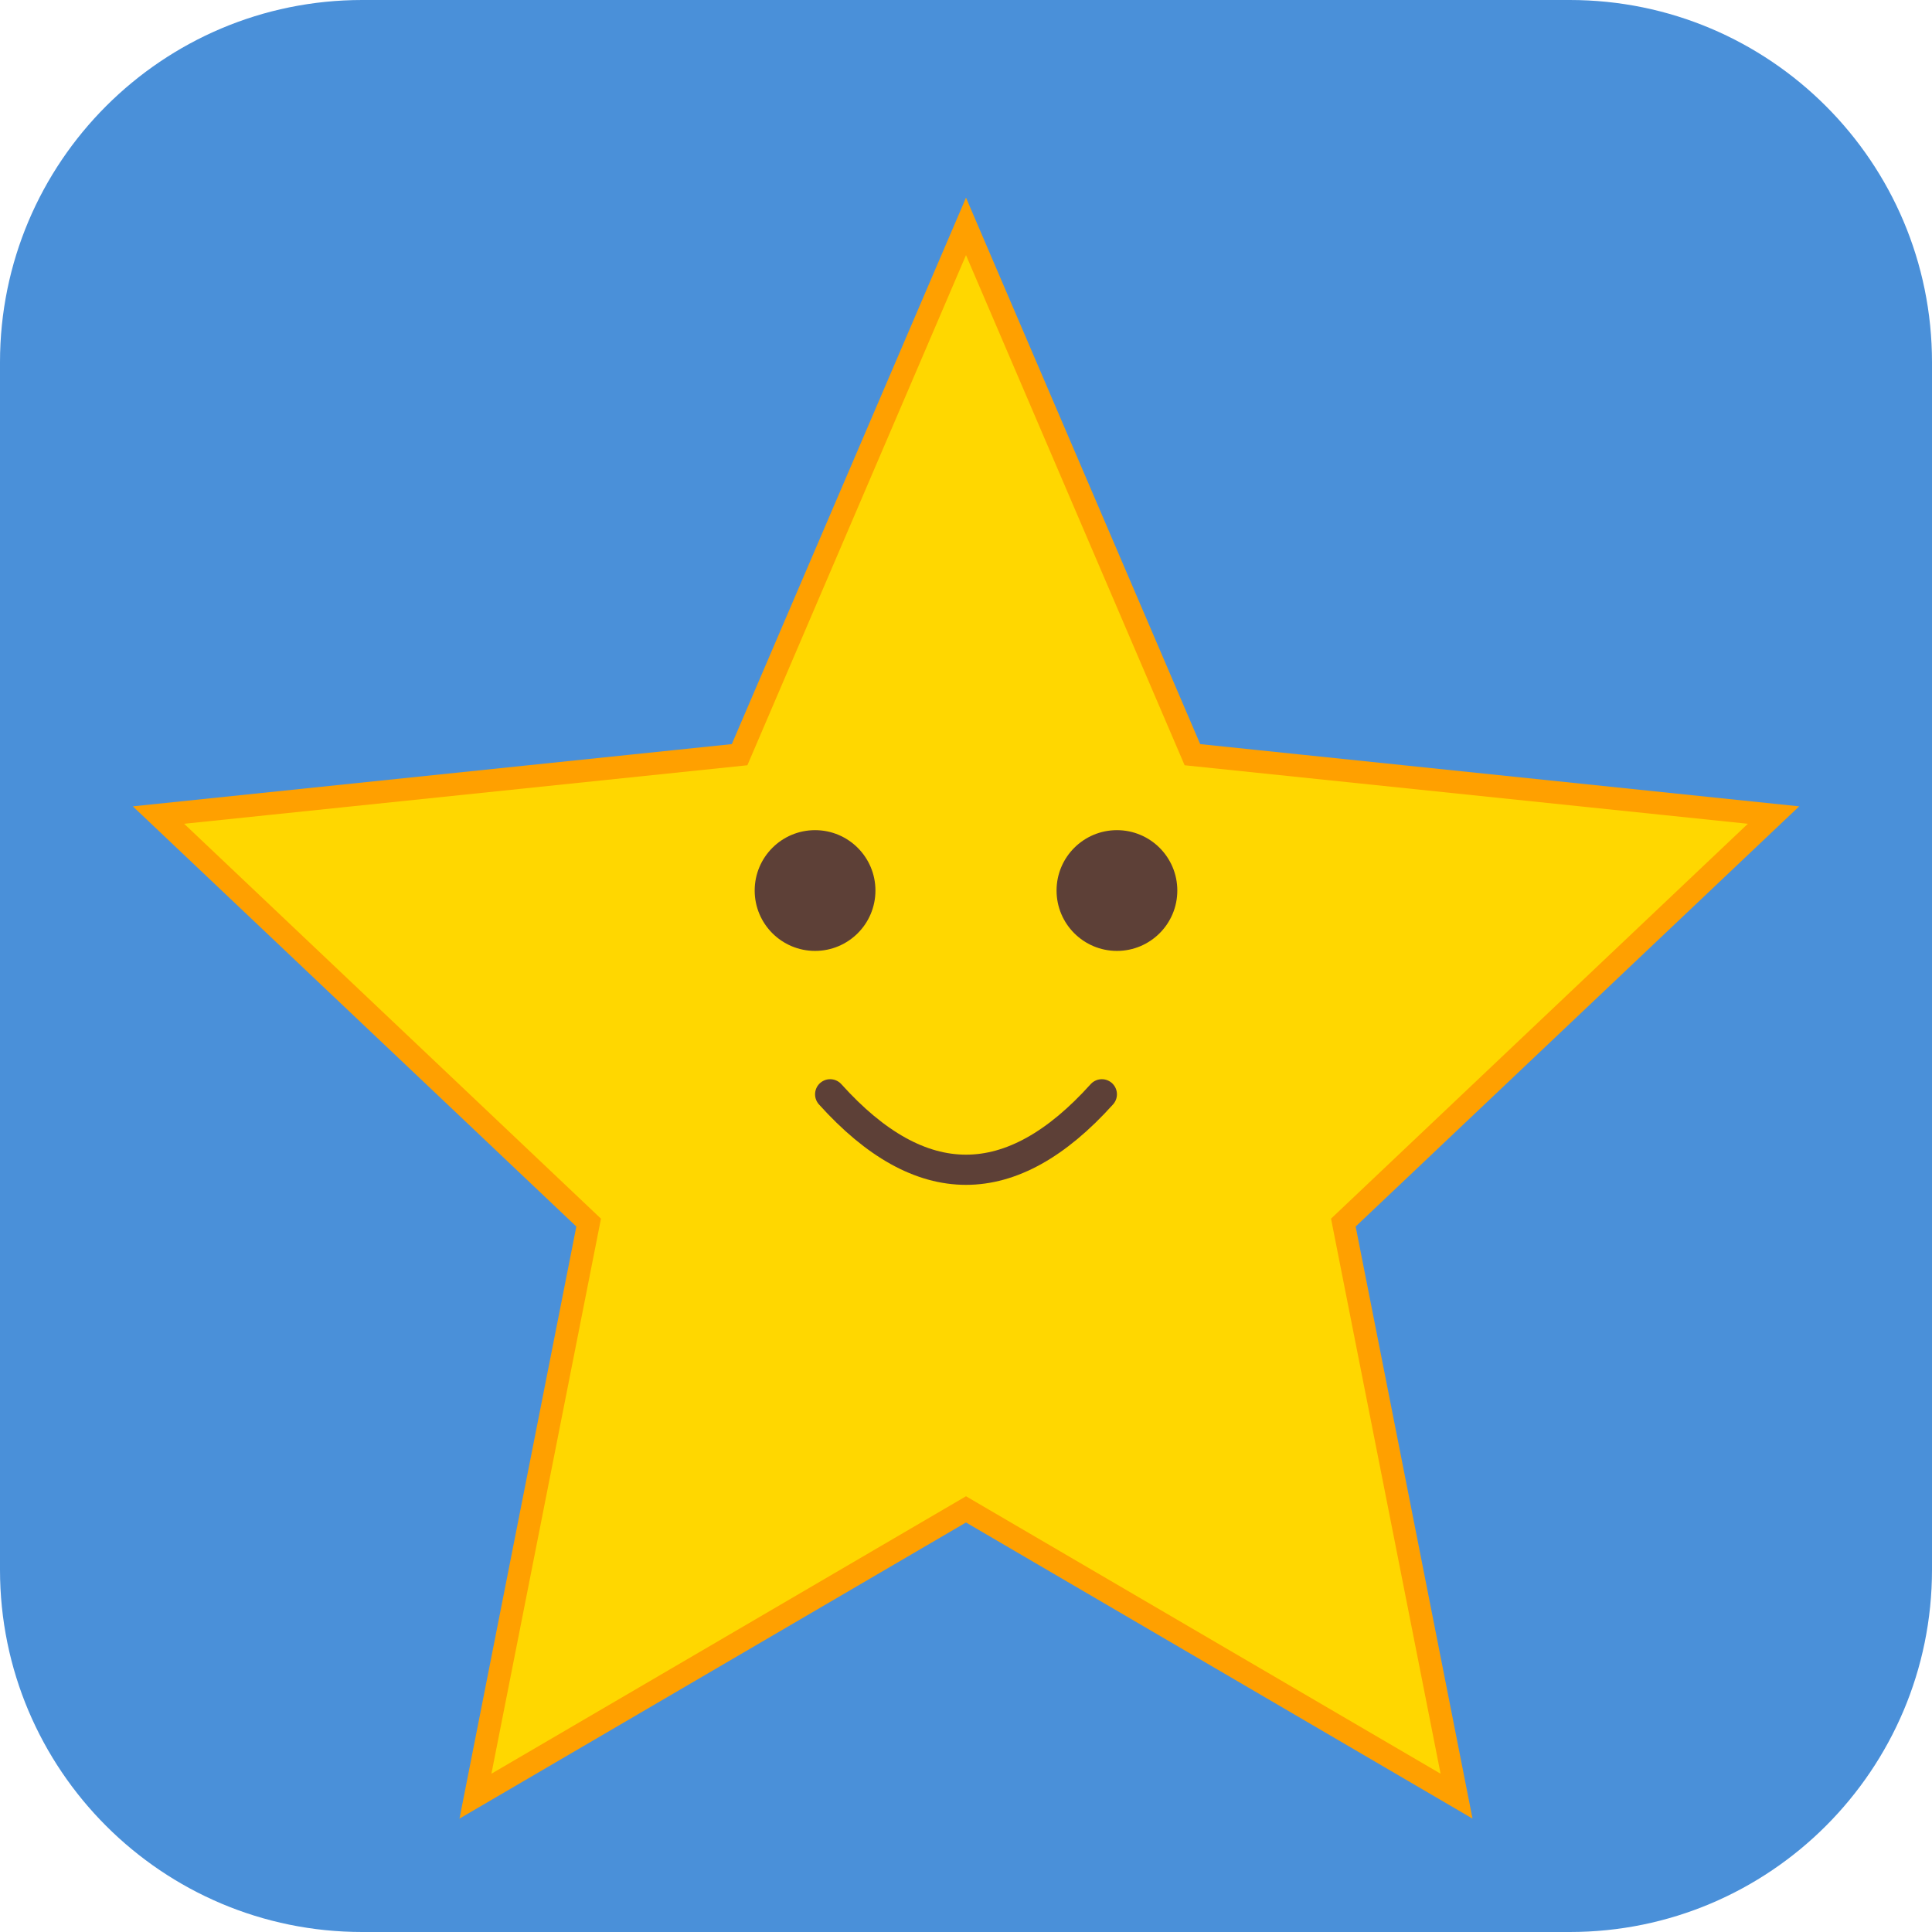
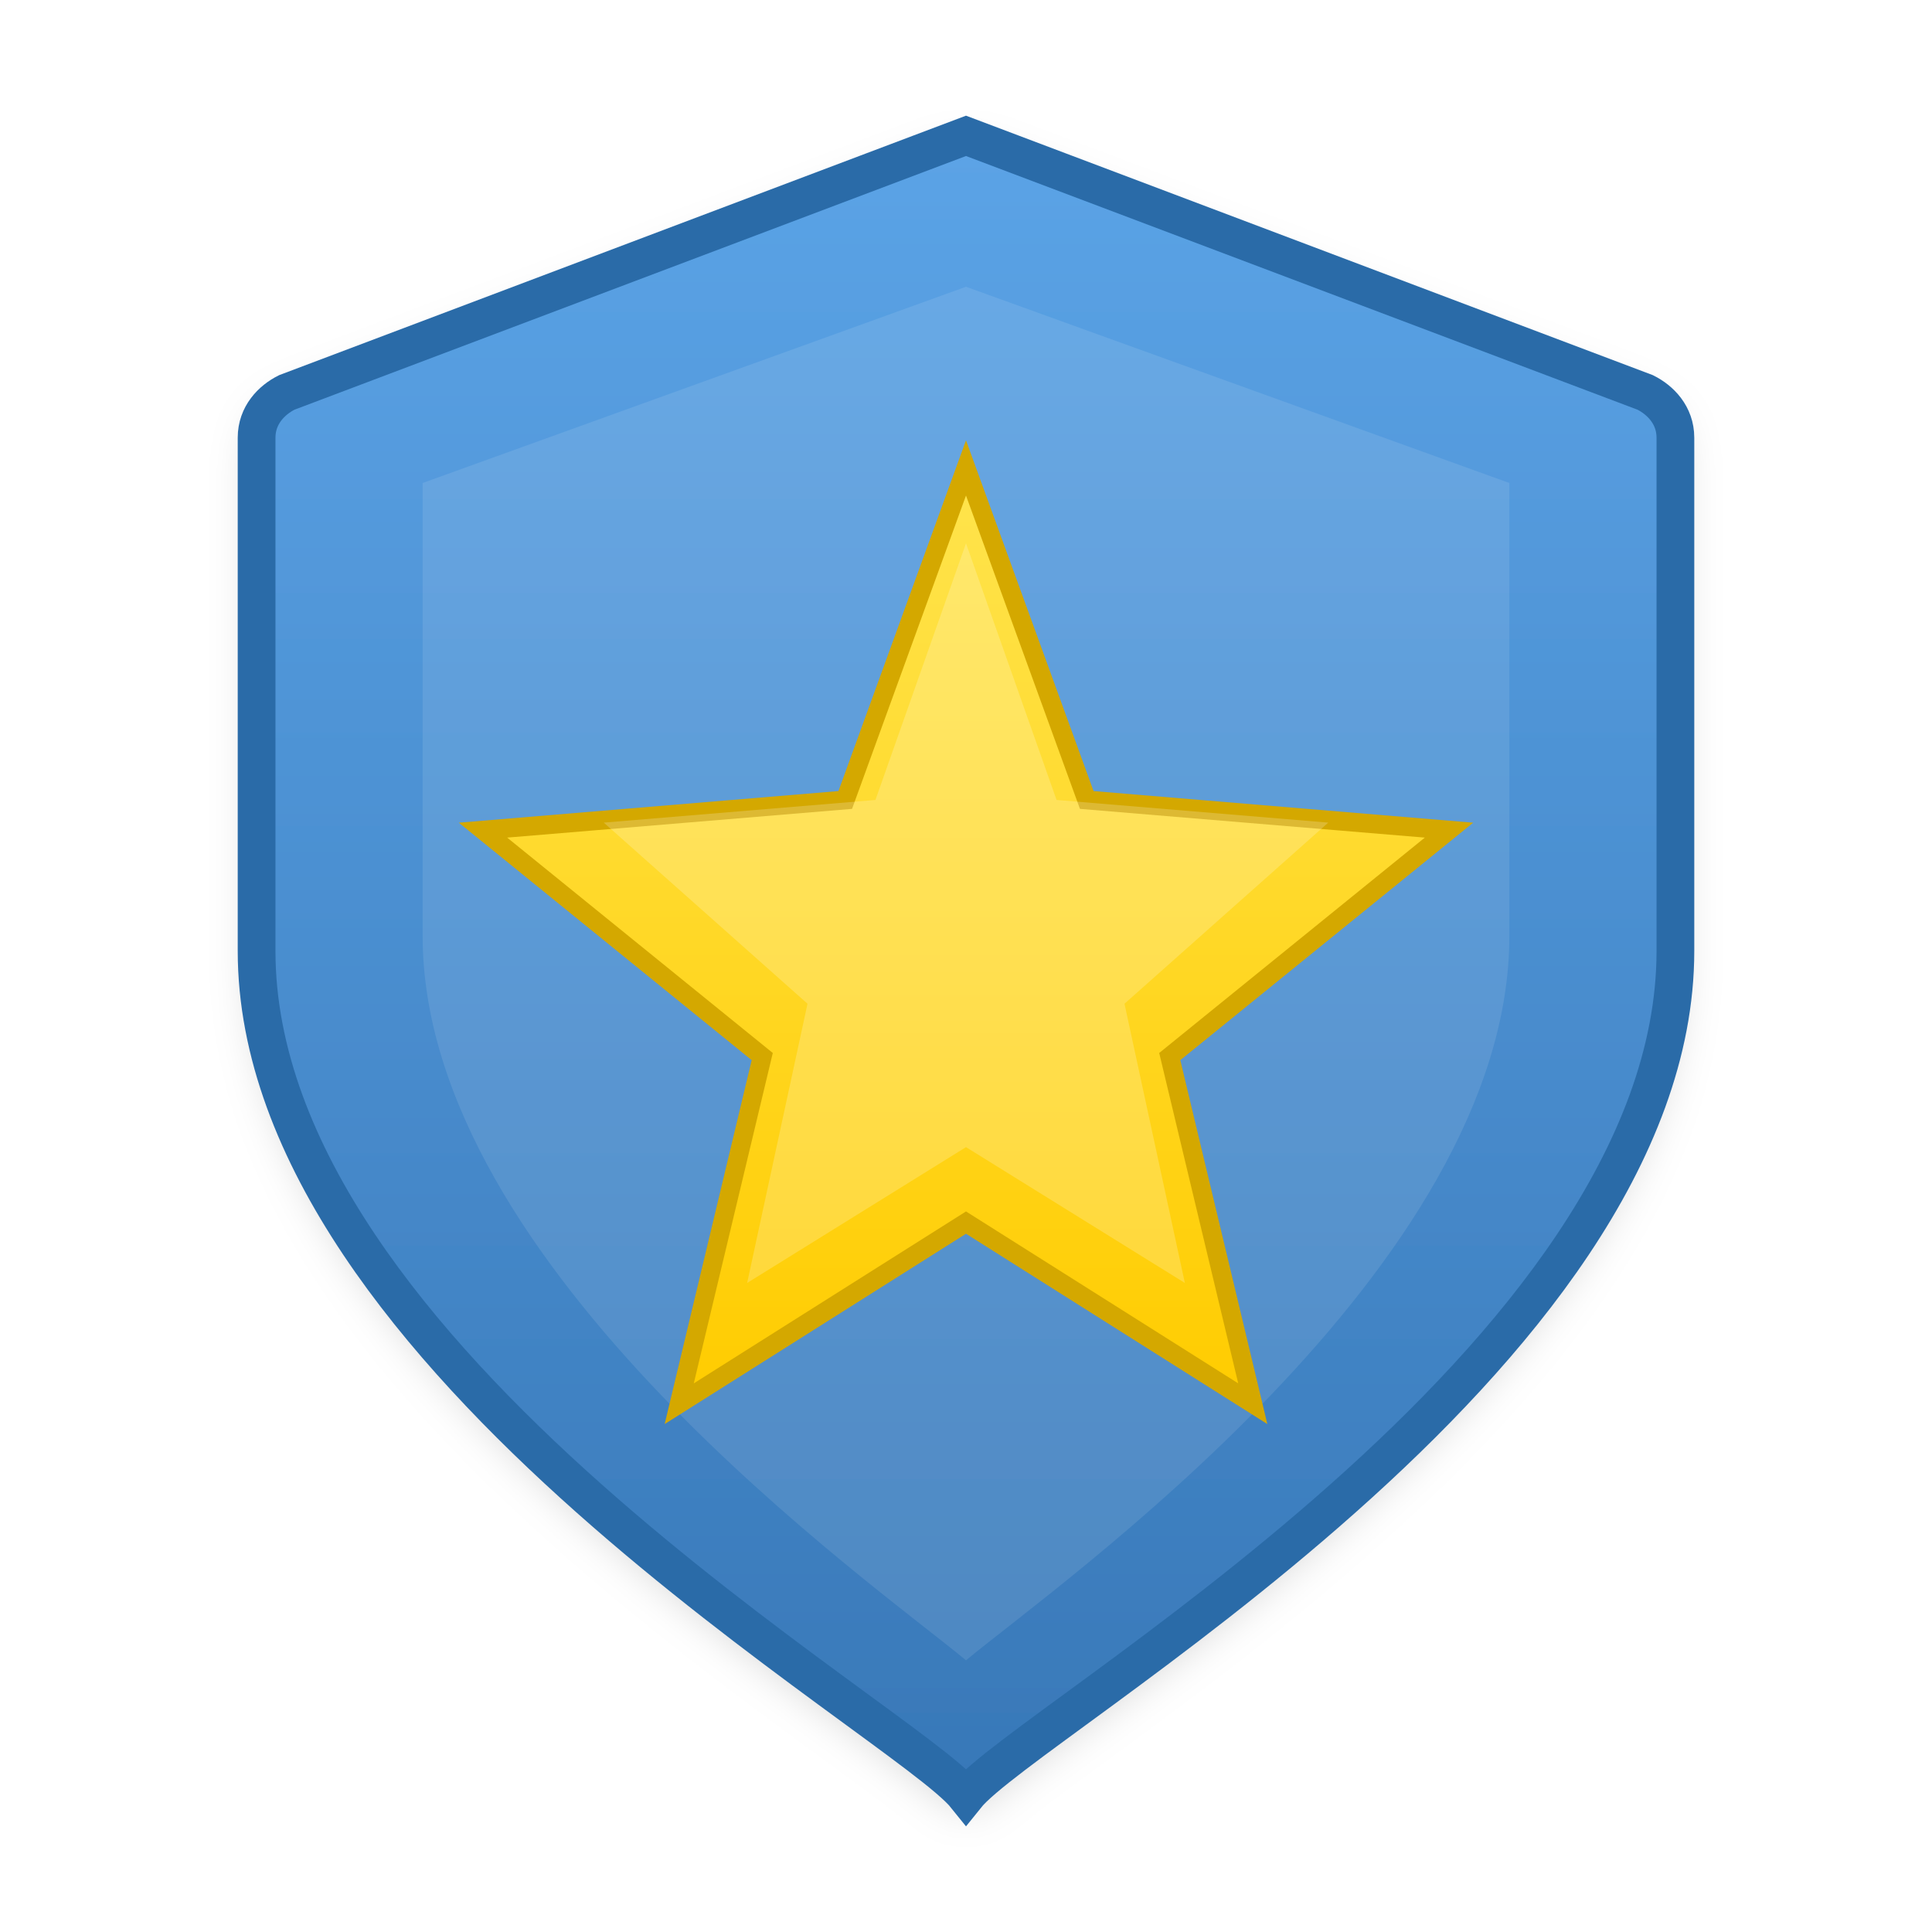
- <svg xmlns="http://www.w3.org/2000/svg" width="256" height="256" viewBox="0 0 256 256">
-   <rect width="256" height="256" rx="48" fill="#4A90D9" />
-   <polygon points="128,30 158,100 235,108 178,162 193,238 128,200 63,238 78,162 21,108 98,100" fill="#FFD700" stroke="#FFA000" stroke-width="3" />
-   <circle cx="108" cy="118" r="8" fill="#5D4037" />
-   <circle cx="148" cy="118" r="8" fill="#5D4037" />
-   <path d="M110,145 Q128,165 146,145" fill="none" stroke="#5D4037" stroke-width="4" stroke-linecap="round" />
+ <svg xmlns="http://www.w3.org/2000/svg" viewBox="0 0 256 256" width="256" height="256">
+   <defs>
+     <linearGradient id="sg" x1="0.5" y1="0" x2="0.5" y2="1">
+       <stop offset="0%" stop-color="#5BA3E6" />
+       <stop offset="100%" stop-color="#3878B8" />
+     </linearGradient>
+     <linearGradient id="st" x1="0.5" y1="0" x2="0.5" y2="1">
+       <stop offset="0%" stop-color="#FFE44D" />
+       <stop offset="100%" stop-color="#FFCC00" />
+     </linearGradient>
+     <filter id="ds" x="-5%" y="-5%" width="115%" height="115%">
+       <feDropShadow dx="0" dy="2" stdDeviation="3" flood-opacity="0.2" />
+     </filter>
+   </defs>
+   <path d="M128 18 L218 52 C220 53 222 55 222 58 L222 126 C222 180 136 228 128 238 C120 228 34 180 34 126 L34 58 C34 55 36 53 38 52 Z" fill="url(#sg)" filter="url(#ds)" />
+   <path d="M128 18 L218 52 C220 53 222 55 222 58 L222 126 C222 180 136 228 128 238 C120 228 34 180 34 126 L34 58 C34 55 36 53 38 52 Z" fill="none" stroke="#2A6BA8" stroke-width="5" />
+   <path d="M128 38 L200 64 L200 124 C200 168 140 210 128 220 C116 210 56 168 56 124 L56 64 Z" fill="rgba(255,255,255,0.1)" />
+   <polygon points="128,62 144,106 192,110 155,140 166,186 128,162 90,186 101,140 64,110 112,106" fill="url(#st)" stroke="#D4A800" stroke-width="2.5" />
+   <polygon points="128,72 140,106 176,109 149,133 157,170 128,152 99,170 107,133 80,109 116,106" fill="rgba(255,255,255,0.2)" />
</svg>
